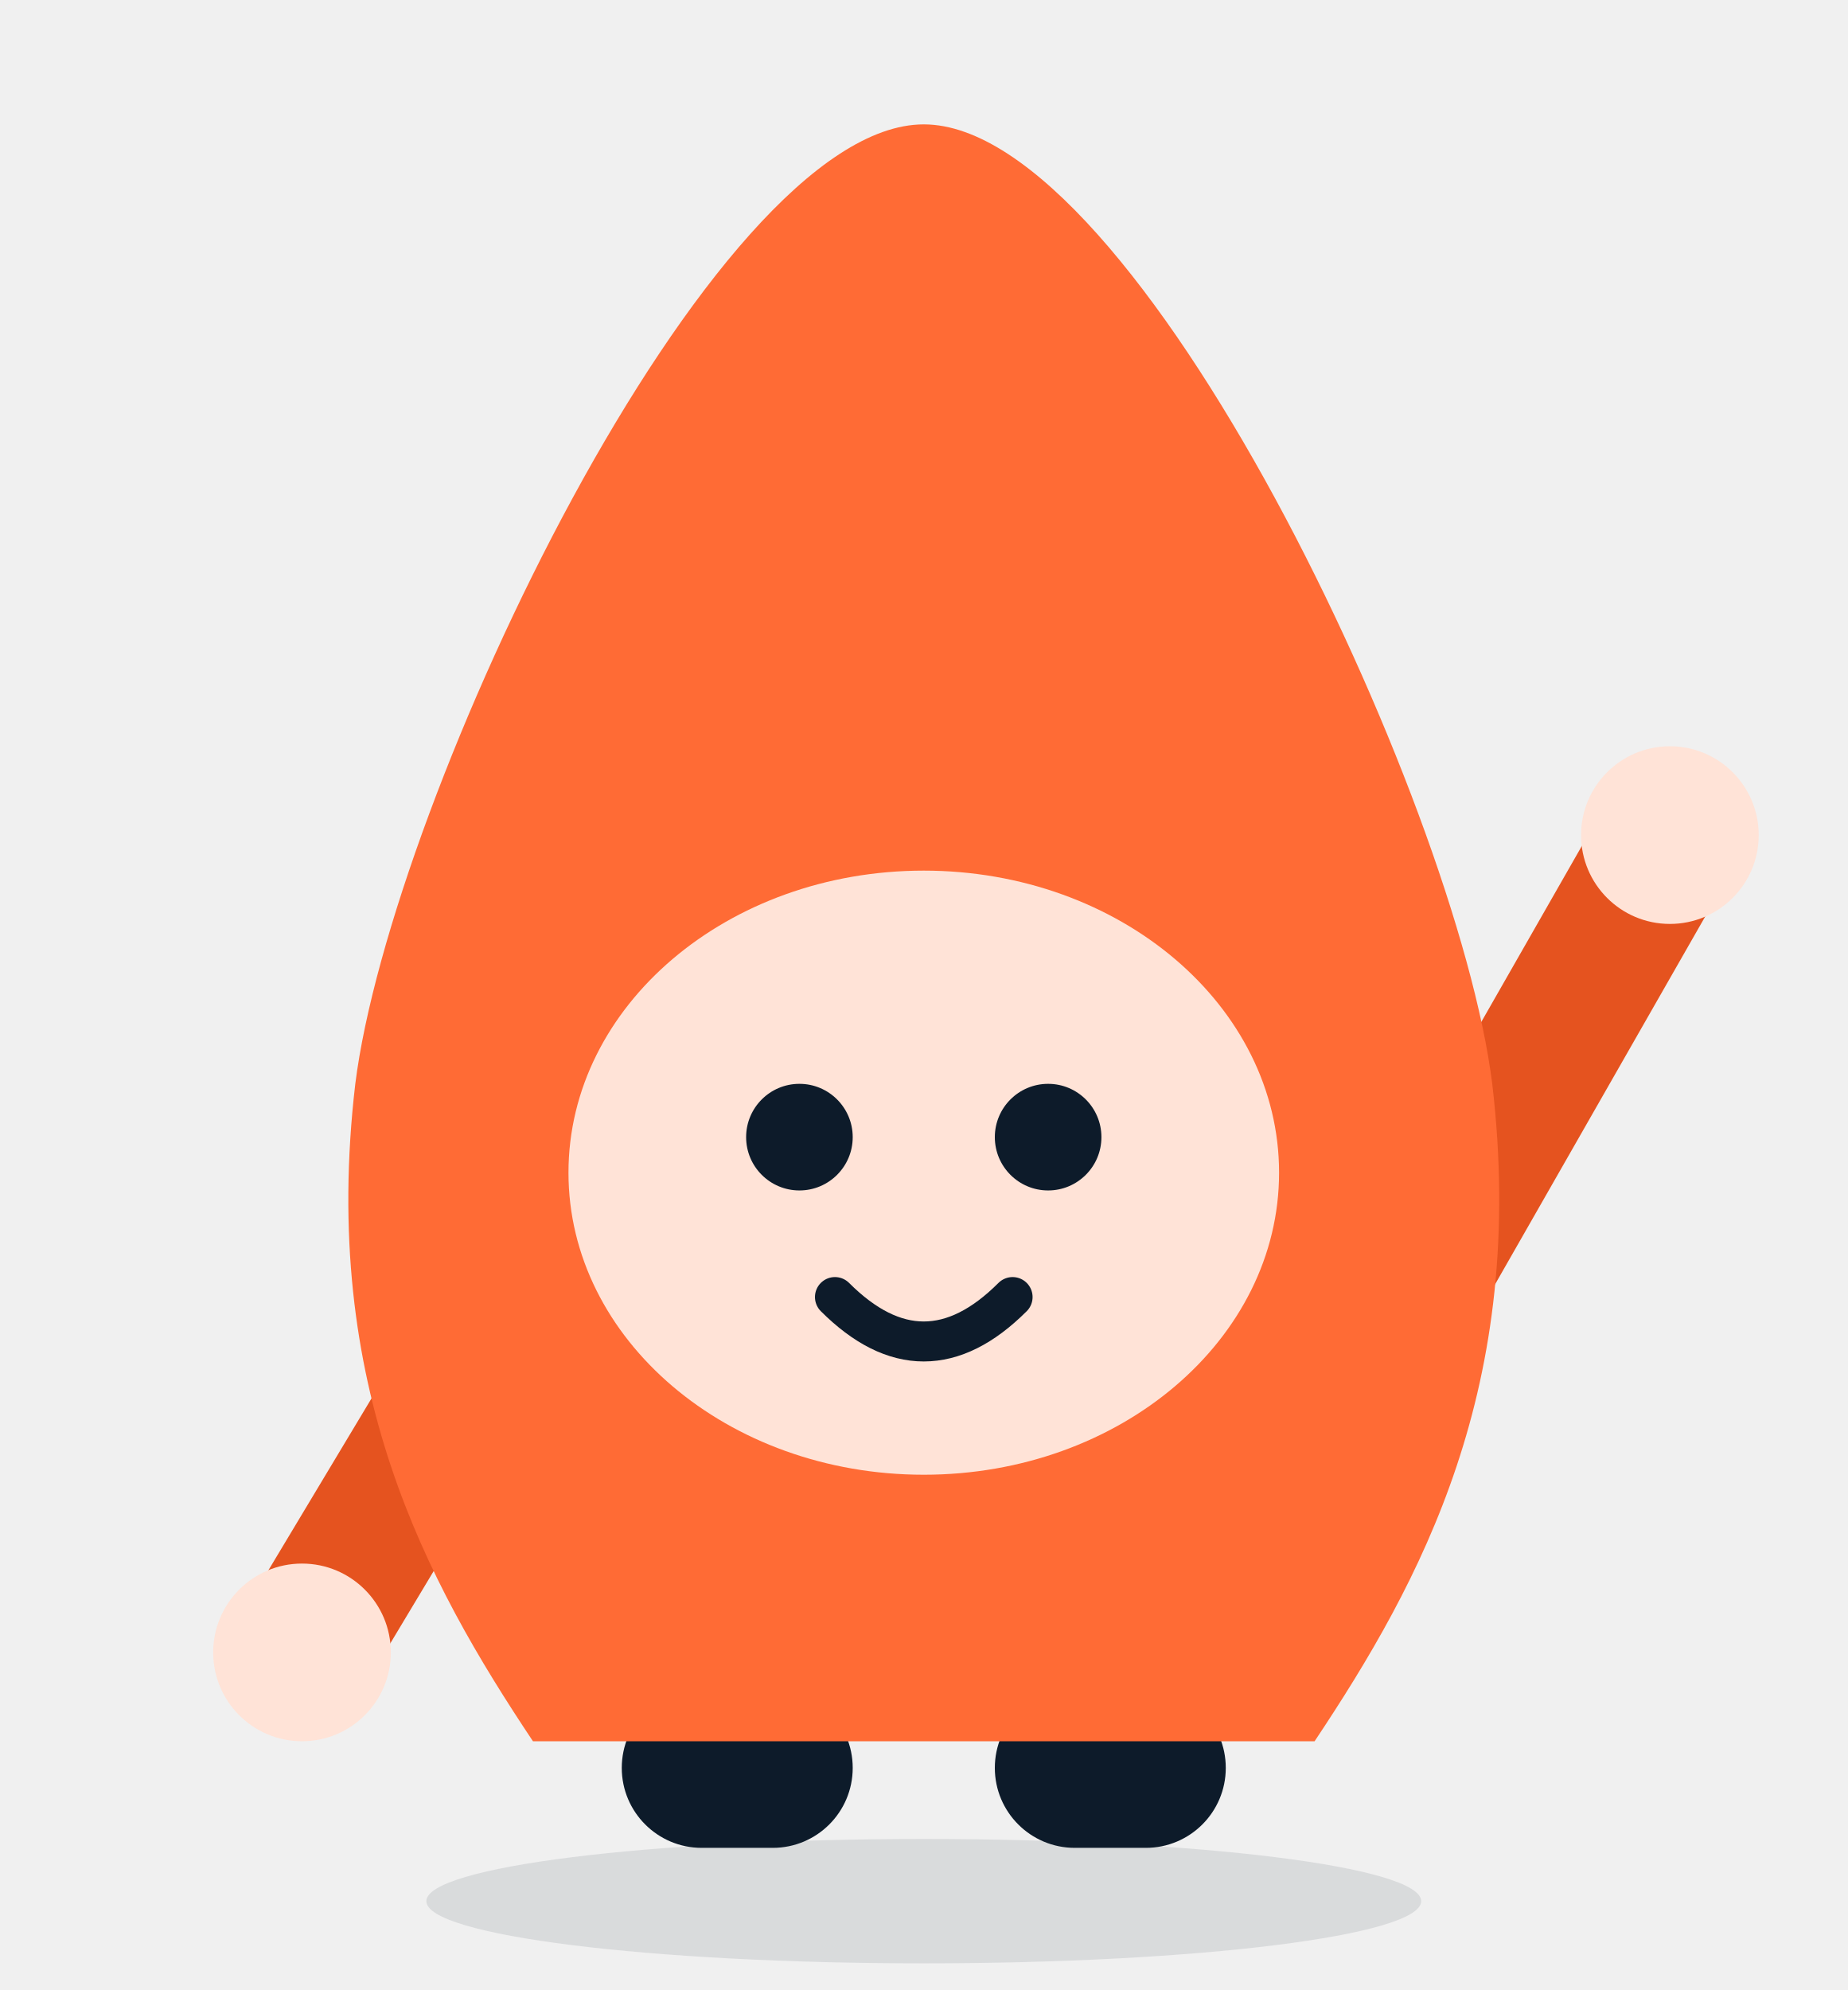
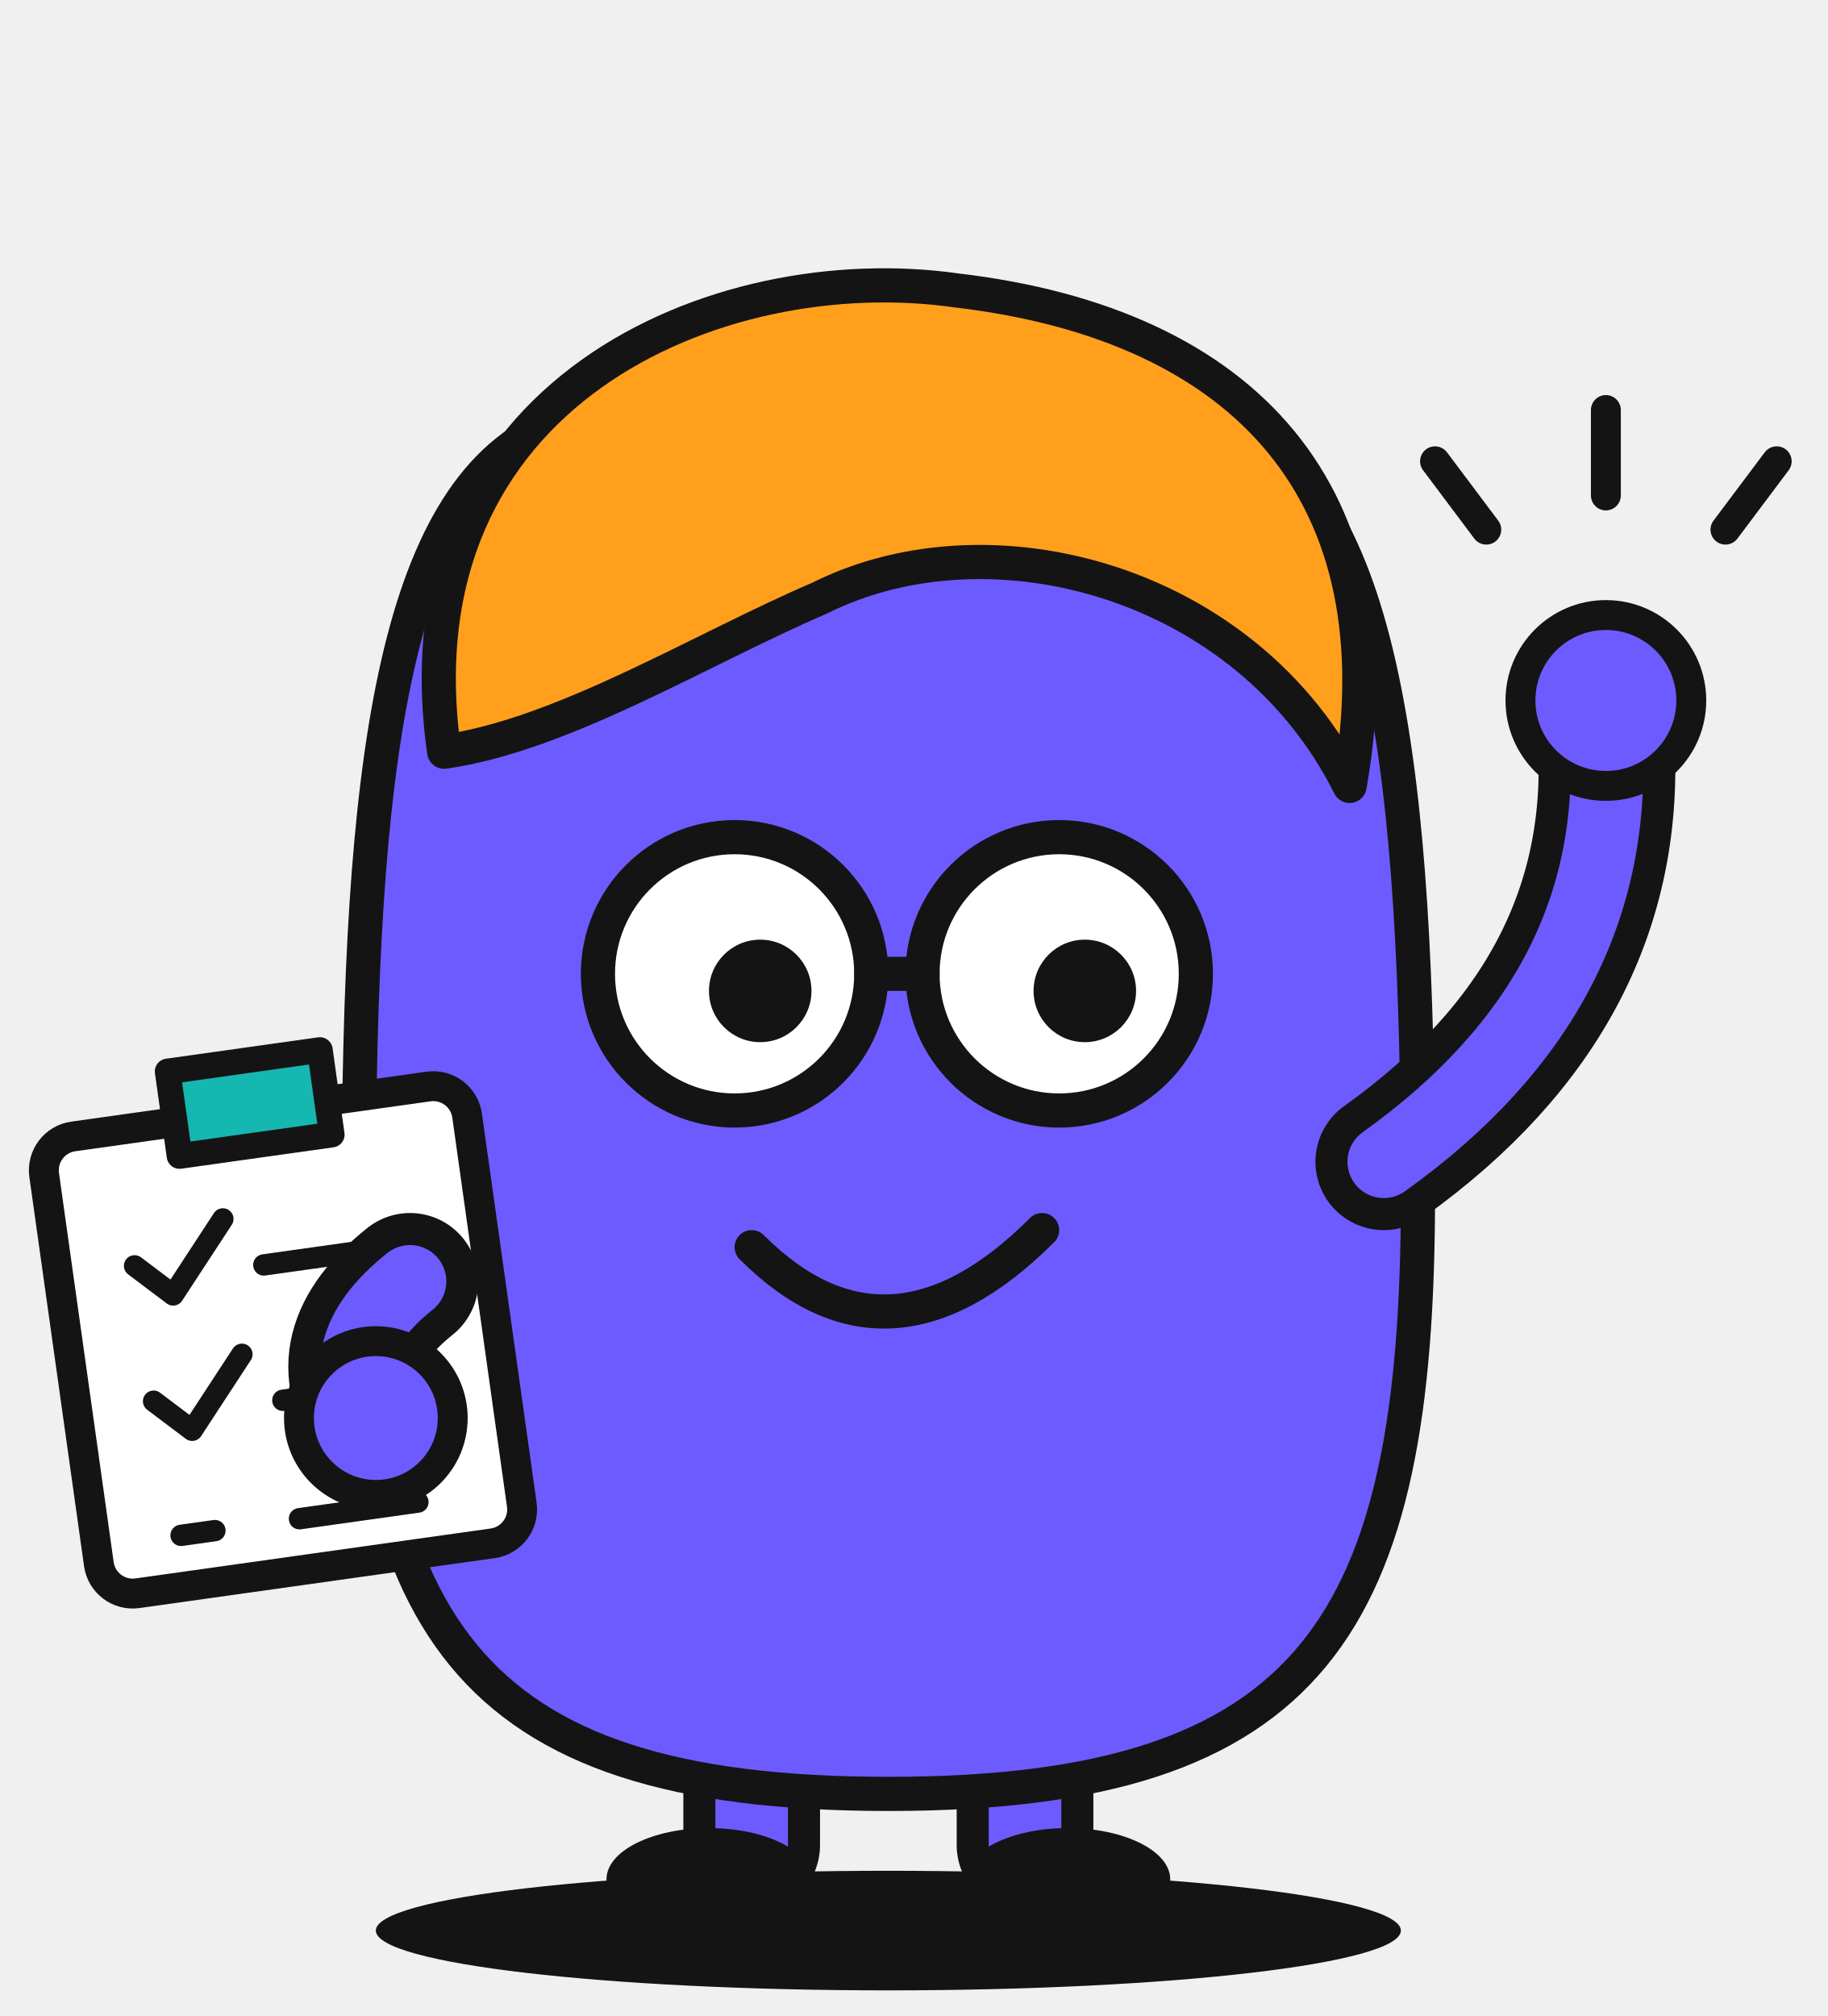
- <svg xmlns="http://www.w3.org/2000/svg" viewBox="0 0 208 224" role="img">
-   <ellipse cx="104" cy="214" rx="56" ry="7" fill="#0D1B2A" opacity="0.1" />
-   <rect x="70" y="190" width="26" height="18" rx="9" fill="#0D1B2A" />
-   <rect x="112" y="190" width="26" height="18" rx="9" fill="#0D1B2A" />
-   <path d="M52 156 L34 186" stroke="#E5531F" stroke-width="16" stroke-linecap="round" />
-   <circle cx="34" cy="186" r="10" fill="#FFE3D7" />
-   <path d="M156 150 L188 94" stroke="#E5531F" stroke-width="16" stroke-linecap="round" />
-   <circle cx="188" cy="94" r="10" fill="#FFE3D7" />
-   <path d="M104 14 C128 14 164 90 168 122 C172 156 160 178 148 196 L60 196 C48 178 36 156 40 122 C44 90 80 14 104 14Z" fill="#FF6B35" />
-   <ellipse cx="104" cy="132" rx="40" ry="34" fill="#FFE3D7" />
-   <circle cx="90" cy="128" r="6" fill="#0D1B2A" />
-   <circle cx="118" cy="128" r="6" fill="#0D1B2A" />
-   <path d="M94 146 Q104 156 114 146" stroke="#0D1B2A" stroke-width="4.5" fill="none" stroke-linecap="round" />
+ <svg xmlns="http://www.w3.org/2000/svg" viewBox="-4 0 214 236" role="img" aria-label="Tita saluda">
+   <ellipse cx="100" cy="226" rx="60" ry="7" fill="#141414" />
+   <path d="M84 196 L84 216" fill="none" stroke="#141414" stroke-width="16" stroke-linecap="round" stroke-linejoin="round" />
+   <path d="M84 196 L84 216" fill="none" stroke="#6E5BFF" stroke-width="8.5" stroke-linecap="round" stroke-linejoin="round" />
+   <path d="M116 196 L116 216" fill="none" stroke="#141414" stroke-width="16" stroke-linecap="round" stroke-linejoin="round" />
+   <path d="M116 196 L116 216" fill="none" stroke="#6E5BFF" stroke-width="8.5" stroke-linecap="round" stroke-linejoin="round" />
+   <ellipse cx="79" cy="220" rx="12" ry="6" fill="#141414" />
+   <ellipse cx="121" cy="220" rx="12" ry="6" fill="#141414" />
+   <path d="M60 50 C80 42 120 42 140 50 C158 58 162 90 162 140 C162 190 150 210 100 210 C50 210 38 190 38 140 C38 90 42 58 60 50Z" fill="#6E5BFF" stroke="#141414" stroke-width="4" stroke-linejoin="round" stroke-linecap="round" />
+   <path d="M48 88 C42 46 80 30 108 34 C142 38 160 58 154 92 C142 68 112 60 92 70 C78 76 62 86 48 88Z" fill="#FF9F1C" stroke="#141414" stroke-width="4" stroke-linejoin="round" stroke-linecap="round" />
+   <circle cx="82" cy="114" r="16" fill="#fff" stroke="#141414" stroke-width="4" />
+   <circle cx="120" cy="114" r="16" fill="#fff" stroke="#141414" stroke-width="4" />
+   <path d="M98 114 L104 114" fill="none" stroke="#141414" stroke-width="4" stroke-linejoin="round" stroke-linecap="round" />
+   <circle cx="85" cy="116" r="6" fill="#141414" />
+   <circle cx="123" cy="116" r="6" fill="#141414" />
+   <path d="M84 146 Q100 162 118 144" fill="none" stroke="#141414" stroke-width="4" stroke-linejoin="round" stroke-linecap="round" />
+   <g transform="rotate(-8 28 156)">
+     <path d="M8 130 h42 a4 4 0 0 1 4 4 v46 a4 4 0 0 1 -4 4 h-42 a4 4 0 0 1 -4 -4 v-46 a4 4 0 0 1 4 -4z" fill="#fff" stroke="#141414" stroke-width="3.5" stroke-linejoin="round" stroke-linecap="round" />
+     <path d="M20 124 h18 v10 h-18z" fill="#14B8B0" stroke="#141414" stroke-width="3" stroke-linejoin="round" stroke-linecap="round" />
+     <path d="M13 146 l4 4 l7 -8 M28 148 h18 M13 162 l4 4 l7 -8 M28 164 h18 M14 178 h4 M28 178 h14" fill="none" stroke="#141414" stroke-width="2.5" stroke-linejoin="round" stroke-linecap="round" />
+   </g>
+   <path d="M44 150 Q34 158 40 166" fill="none" stroke="#141414" stroke-width="16" stroke-linecap="round" stroke-linejoin="round" />
+   <path d="M44 150 Q34 158 40 166" fill="none" stroke="#6E5BFF" stroke-width="8.5" stroke-linecap="round" stroke-linejoin="round" />
+   <circle cx="40" cy="166" r="9" fill="#6E5BFF" stroke="#141414" stroke-width="3.5" />
+   <path d="M158 136 Q186 116 184 86" fill="none" stroke="#141414" stroke-width="16" stroke-linecap="round" stroke-linejoin="round" />
+   <path d="M158 136 Q186 116 184 86" fill="none" stroke="#6E5BFF" stroke-width="8.5" stroke-linecap="round" stroke-linejoin="round" />
+   <circle cx="184" cy="82" r="10" fill="#6E5BFF" stroke="#141414" stroke-width="3.5" />
+   <path d="M170 62 L164 54 M184 58 V48 M198 62 L204 54" fill="none" stroke="#141414" stroke-width="3.5" stroke-linejoin="round" stroke-linecap="round" />
</svg>
